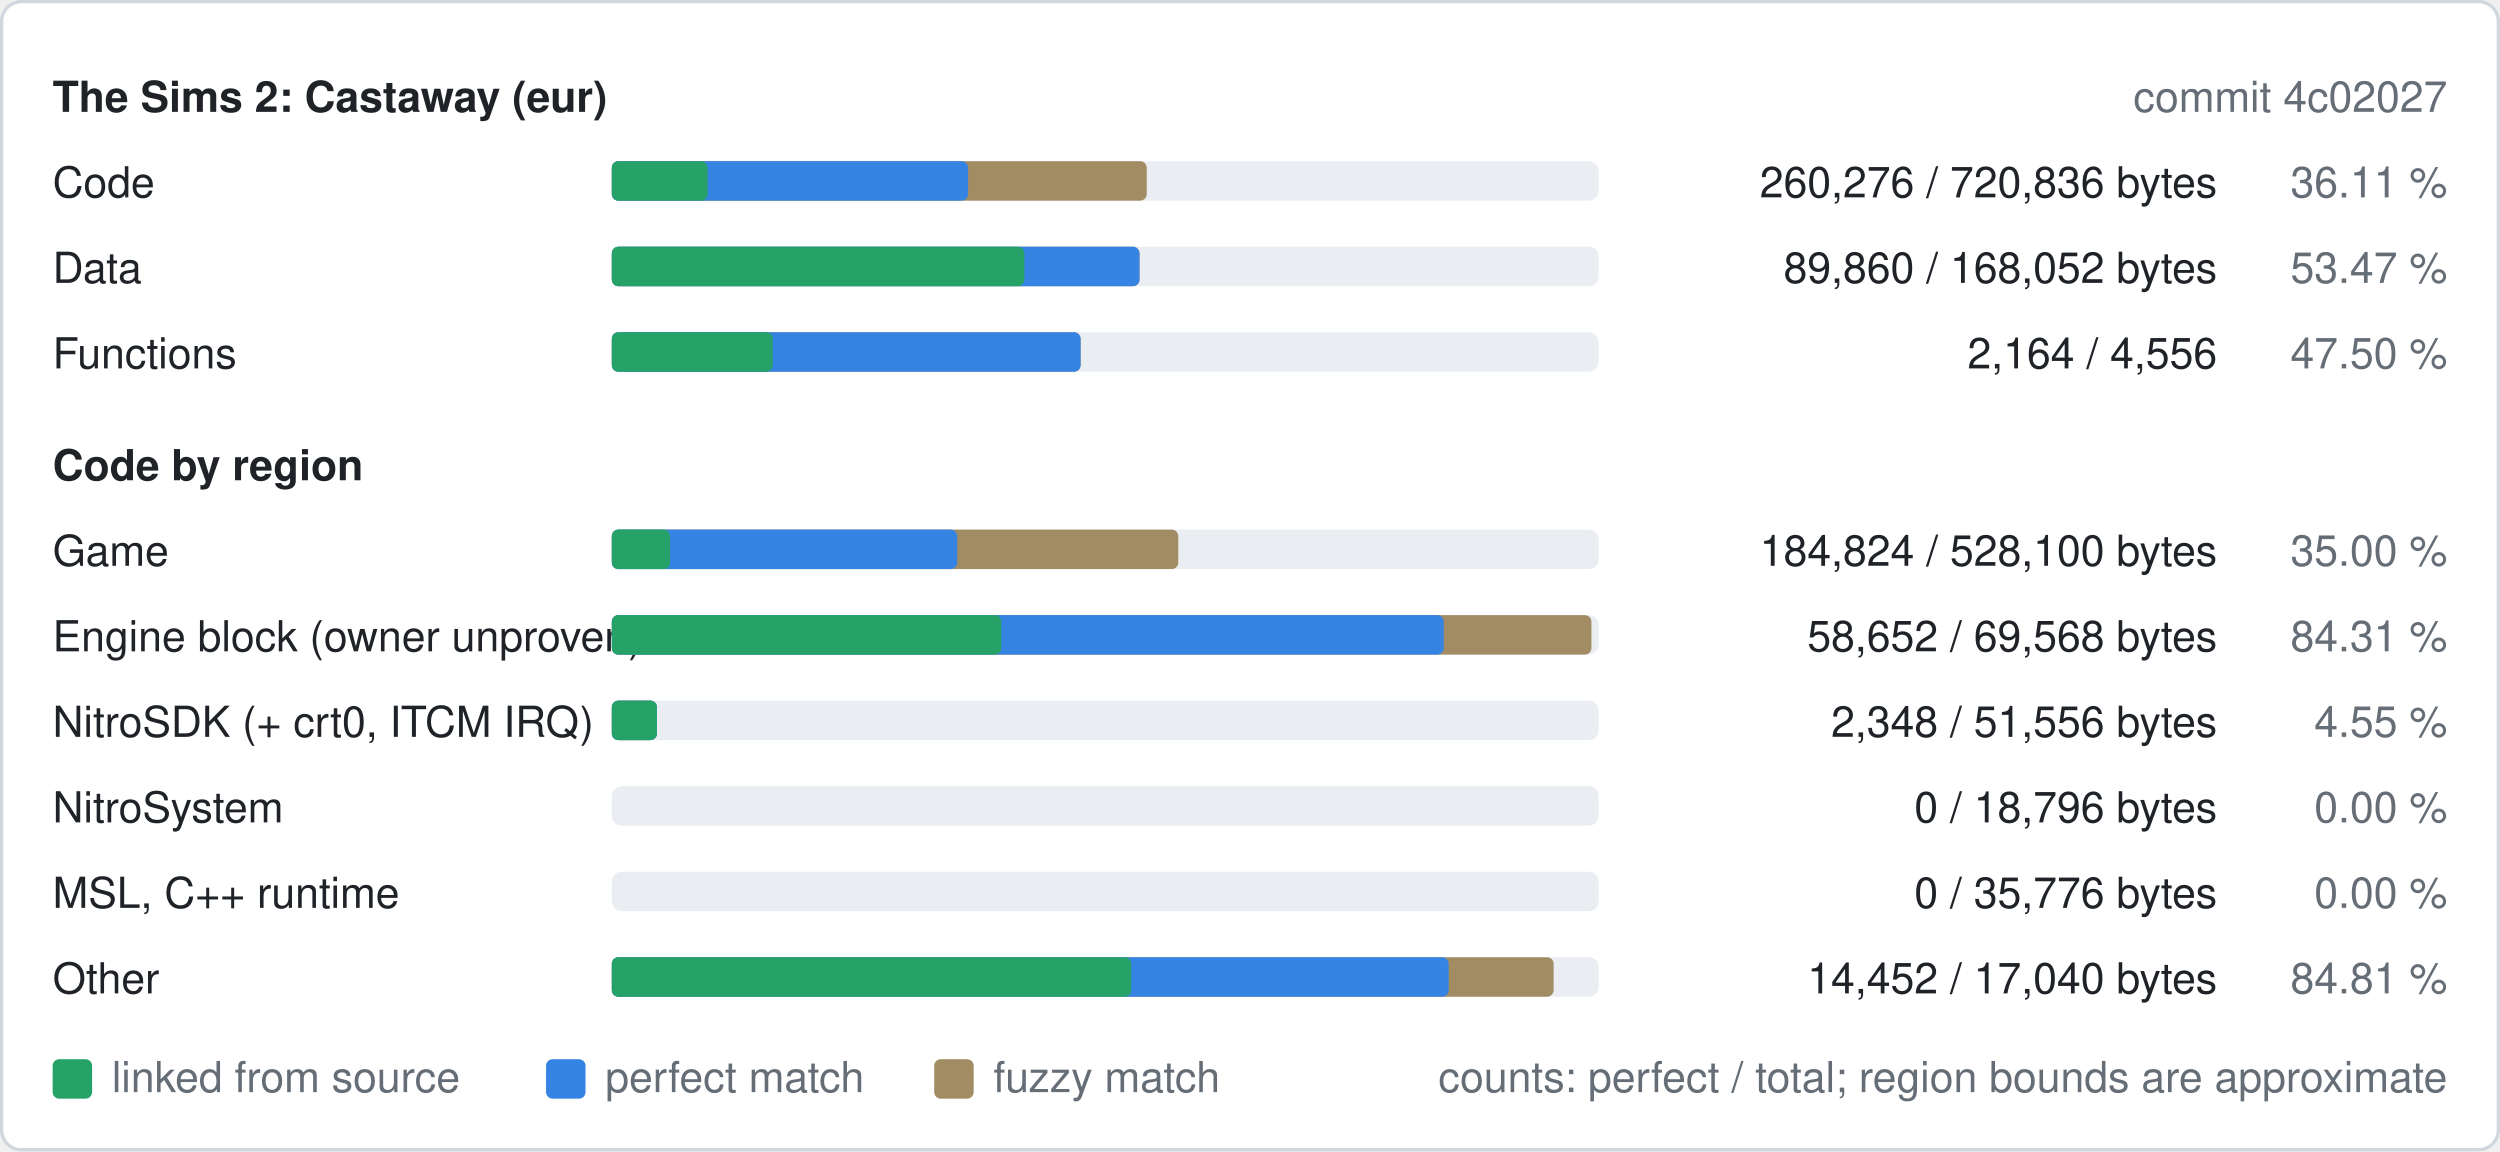
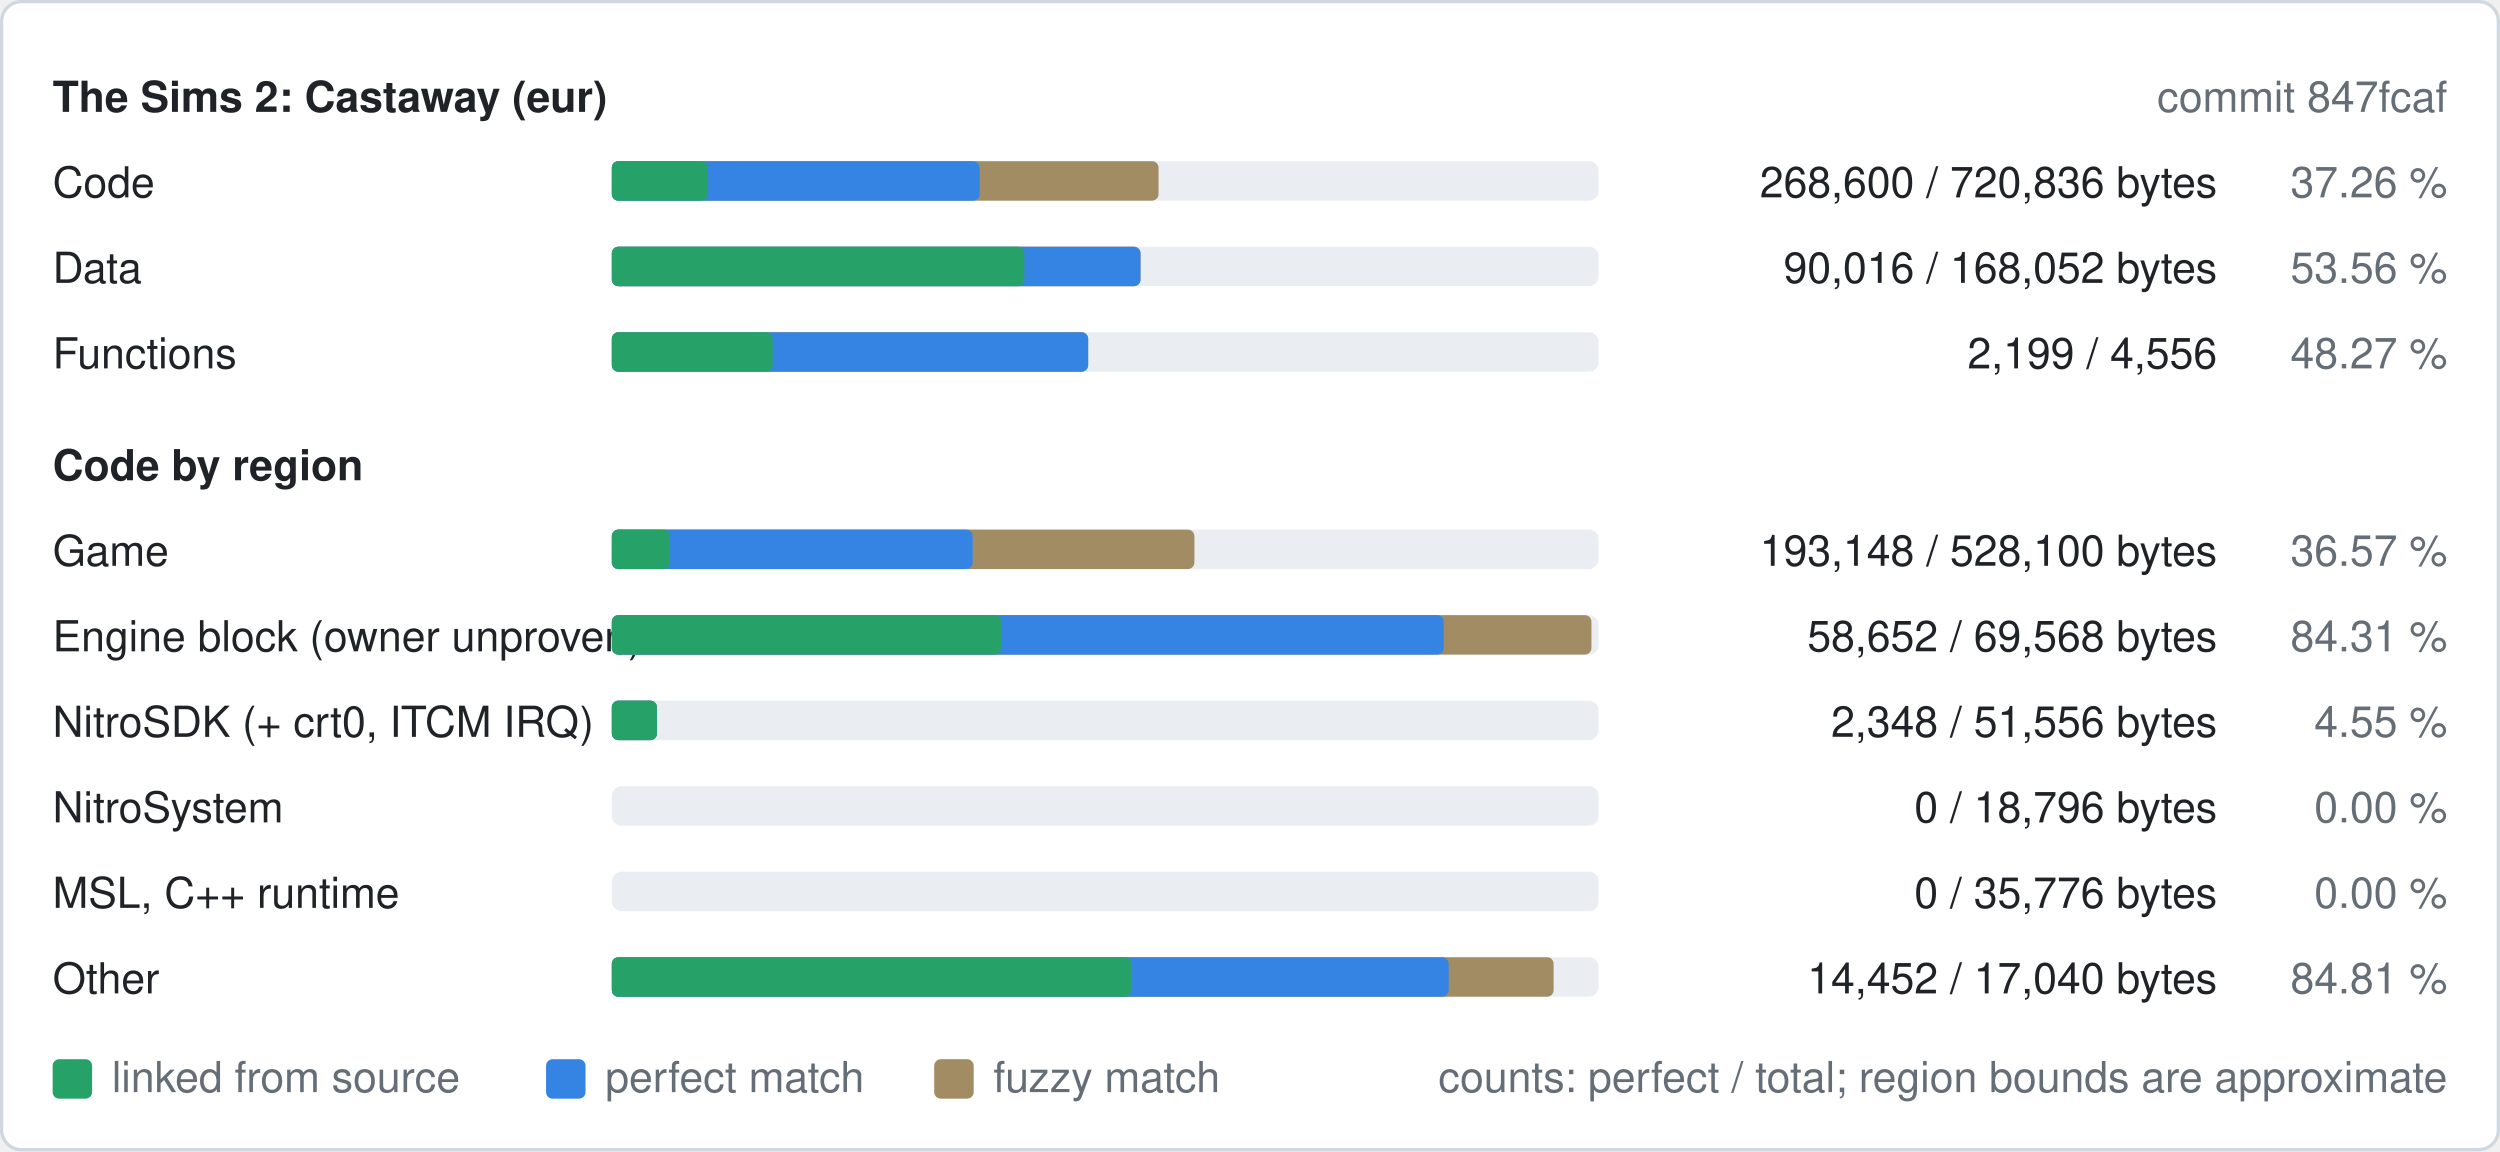
<svg xmlns="http://www.w3.org/2000/svg" width="760" height="350" viewBox="0 0 760 350" role="img" aria-label="Decompilation progress of eur">
  <style>
text{font-family:-apple-system,BlinkMacSystemFont,"Segoe UI",Helvetica,Arial,sans-serif;font-size:13px}
.b{font-weight:600}
.bg{fill:#ffffff;stroke:#d0d7de}.t{fill:#1f2328}.m{fill:#656d76}.track{fill:#eaeef2}.fuzzy{fill:#a28c64}.perfect{fill:#3584e4}.linked{fill:#26a269}
@media (prefers-color-scheme: dark){.bg{fill:#0d1117;stroke:#30363d}.t{fill:#e6edf3}.m{fill:#8d96a0}.track{fill:#21262d}.fuzzy{fill:#a28c64}.perfect{fill:#3584e4}.linked{fill:#2ec27e}}
</style>
  <rect class="bg" x="0.5" y="0.5" width="759" height="349" rx="6" />
  <text class="t b" x="16" y="34">The Sims 2: Castaway (eur)</text>
-   <text class="m" x="744" y="34" text-anchor="end">commit 4c02027</text>
+   <text class="m" x="744" y="34" text-anchor="end">commit 847fcaf</text>
  <text class="t" x="16" y="60">Code</text>
  <rect class="track" x="186" y="49" width="300" height="12" rx="3" />
-   <rect class="fuzzy" x="186" y="49" width="162.6" height="12" rx="2" />
-   <rect class="perfect" x="186" y="49" width="108.3" height="12" rx="2" />
+   <rect class="fuzzy" x="186" y="49" width="166.2" height="12" rx="2" />
+   <rect class="perfect" x="186" y="49" width="111.8" height="12" rx="2" />
  <rect class="linked" x="186" y="49" width="29.1" height="12" rx="2" />
-   <text class="t" x="674" y="60" text-anchor="end">260,276 / 720,836 bytes</text>
-   <text class="m" x="744" y="60" text-anchor="end">36.11 %</text>
+   <text class="t" x="674" y="60" text-anchor="end">268,600 / 720,836 bytes</text>
+   <text class="m" x="744" y="60" text-anchor="end">37.26 %</text>
  <text class="t" x="16" y="86">Data</text>
  <rect class="track" x="186" y="75" width="300" height="12" rx="3" />
-   <rect class="fuzzy" x="186" y="75" width="160.4" height="12" rx="2" />
-   <rect class="perfect" x="186" y="75" width="160.4" height="12" rx="2" />
+   <rect class="fuzzy" x="186" y="75" width="160.7" height="12" rx="2" />
+   <rect class="perfect" x="186" y="75" width="160.7" height="12" rx="2" />
  <rect class="linked" x="186" y="75" width="125.4" height="12" rx="2" />
-   <text class="t" x="674" y="86" text-anchor="end">89,860 / 168,052 bytes</text>
-   <text class="m" x="744" y="86" text-anchor="end">53.47 %</text>
+   <text class="t" x="674" y="86" text-anchor="end">90,016 / 168,052 bytes</text>
+   <text class="m" x="744" y="86" text-anchor="end">53.56 %</text>
  <text class="t" x="16" y="112">Functions</text>
  <rect class="track" x="186" y="101" width="300" height="12" rx="3" />
-   <rect class="fuzzy" x="186" y="101" width="142.5" height="12" rx="2" />
-   <rect class="perfect" x="186" y="101" width="142.5" height="12" rx="2" />
+   <rect class="fuzzy" x="186" y="101" width="144.8" height="12" rx="2" />
+   <rect class="perfect" x="186" y="101" width="144.8" height="12" rx="2" />
  <rect class="linked" x="186" y="101" width="48.9" height="12" rx="2" />
-   <text class="t" x="674" y="112" text-anchor="end">2,164 / 4,556</text>
-   <text class="m" x="744" y="112" text-anchor="end">47.50 %</text>
+   <text class="t" x="674" y="112" text-anchor="end">2,199 / 4,556</text>
+   <text class="m" x="744" y="112" text-anchor="end">48.27 %</text>
  <text class="t b" x="16" y="146">Code by region</text>
  <text class="t" x="16" y="172">Game</text>
  <rect class="track" x="186" y="161" width="300" height="12" rx="3" />
-   <rect class="fuzzy" x="186" y="161" width="172.2" height="12" rx="2" />
-   <rect class="perfect" x="186" y="161" width="105.0" height="12" rx="2" />
+   <rect class="fuzzy" x="186" y="161" width="177.1" height="12" rx="2" />
+   <rect class="perfect" x="186" y="161" width="109.7" height="12" rx="2" />
  <rect class="linked" x="186" y="161" width="17.7" height="12" rx="2" />
-   <text class="t" x="674" y="172" text-anchor="end">184,824 / 528,100 bytes</text>
-   <text class="m" x="744" y="172" text-anchor="end">35.00 %</text>
+   <text class="t" x="674" y="172" text-anchor="end">193,148 / 528,100 bytes</text>
+   <text class="m" x="744" y="172" text-anchor="end">36.57 %</text>
  <text class="t" x="16" y="198">Engine block (owner unproven)</text>
  <rect class="track" x="186" y="187" width="300" height="12" rx="3" />
  <rect class="fuzzy" x="186" y="187" width="297.8" height="12" rx="2" />
  <rect class="perfect" x="186" y="187" width="252.9" height="12" rx="2" />
  <rect class="linked" x="186" y="187" width="118.4" height="12" rx="2" />
  <text class="t" x="674" y="198" text-anchor="end">58,652 / 69,568 bytes</text>
  <text class="m" x="744" y="198" text-anchor="end">84.31 %</text>
  <text class="t" x="16" y="224">NitroSDK (+ crt0, ITCM IRQ)</text>
  <rect class="track" x="186" y="213" width="300" height="12" rx="3" />
  <rect class="fuzzy" x="186" y="213" width="13.7" height="12" rx="2" />
  <rect class="perfect" x="186" y="213" width="13.7" height="12" rx="2" />
  <rect class="linked" x="186" y="213" width="13.7" height="12" rx="2" />
  <text class="t" x="674" y="224" text-anchor="end">2,348 / 51,556 bytes</text>
  <text class="m" x="744" y="224" text-anchor="end">4.55 %</text>
  <text class="t" x="16" y="250">NitroSystem</text>
  <rect class="track" x="186" y="239" width="300" height="12" rx="3" />
  <text class="t" x="674" y="250" text-anchor="end">0 / 18,796 bytes</text>
  <text class="m" x="744" y="250" text-anchor="end">0.00 %</text>
  <text class="t" x="16" y="276">MSL, C++ runtime</text>
  <rect class="track" x="186" y="265" width="300" height="12" rx="3" />
  <text class="t" x="674" y="276" text-anchor="end">0 / 35,776 bytes</text>
  <text class="m" x="744" y="276" text-anchor="end">0.00 %</text>
  <text class="t" x="16" y="302">Other</text>
  <rect class="track" x="186" y="291" width="300" height="12" rx="3" />
  <rect class="fuzzy" x="186" y="291" width="286.3" height="12" rx="2" />
  <rect class="perfect" x="186" y="291" width="254.4" height="12" rx="2" />
  <rect class="linked" x="186" y="291" width="157.9" height="12" rx="2" />
  <text class="t" x="674" y="302" text-anchor="end">14,452 / 17,040 bytes</text>
  <text class="m" x="744" y="302" text-anchor="end">84.81 %</text>
  <rect class="linked" x="16" y="322" width="12" height="12" rx="2" />
  <text class="m" x="34" y="332">linked from source</text>
  <rect class="perfect" x="166" y="322" width="12" height="12" rx="2" />
  <text class="m" x="184" y="332">perfect match</text>
  <rect class="fuzzy" x="284" y="322" width="12" height="12" rx="2" />
  <text class="m" x="302" y="332">fuzzy match</text>
  <text class="m" x="744" y="332" text-anchor="end">counts: perfect / total; region bounds are approximate</text>
</svg>
